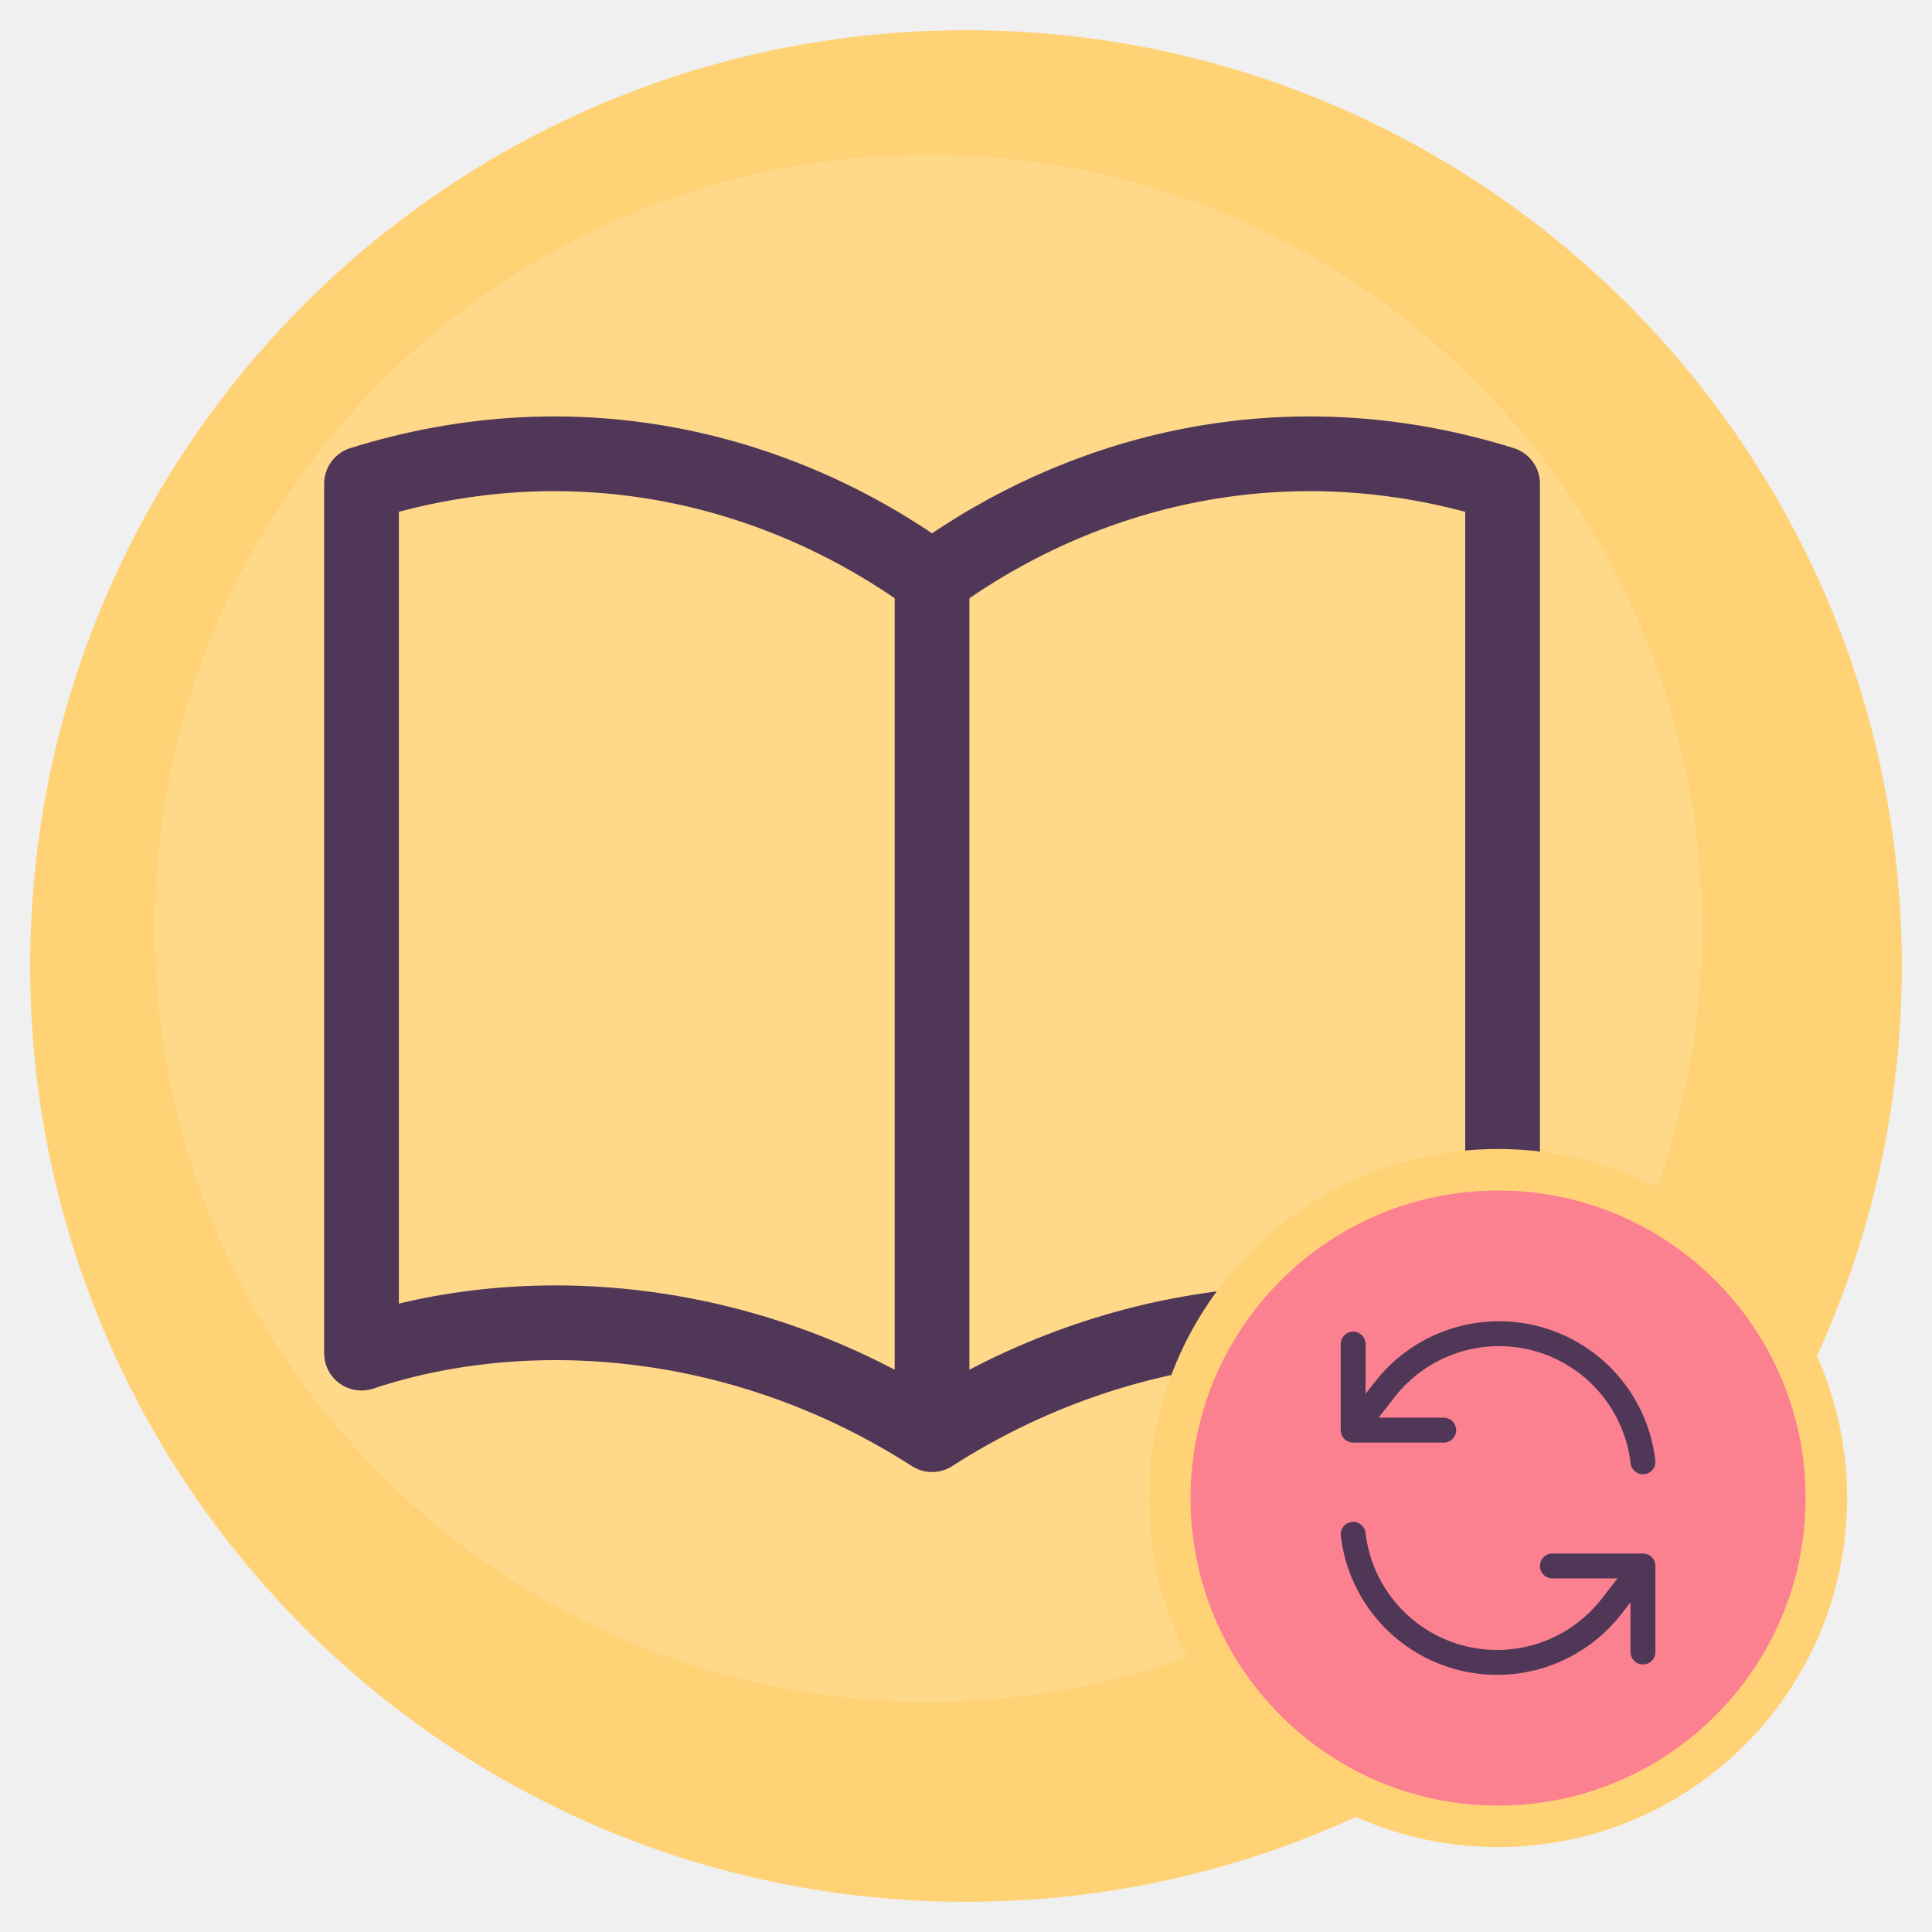
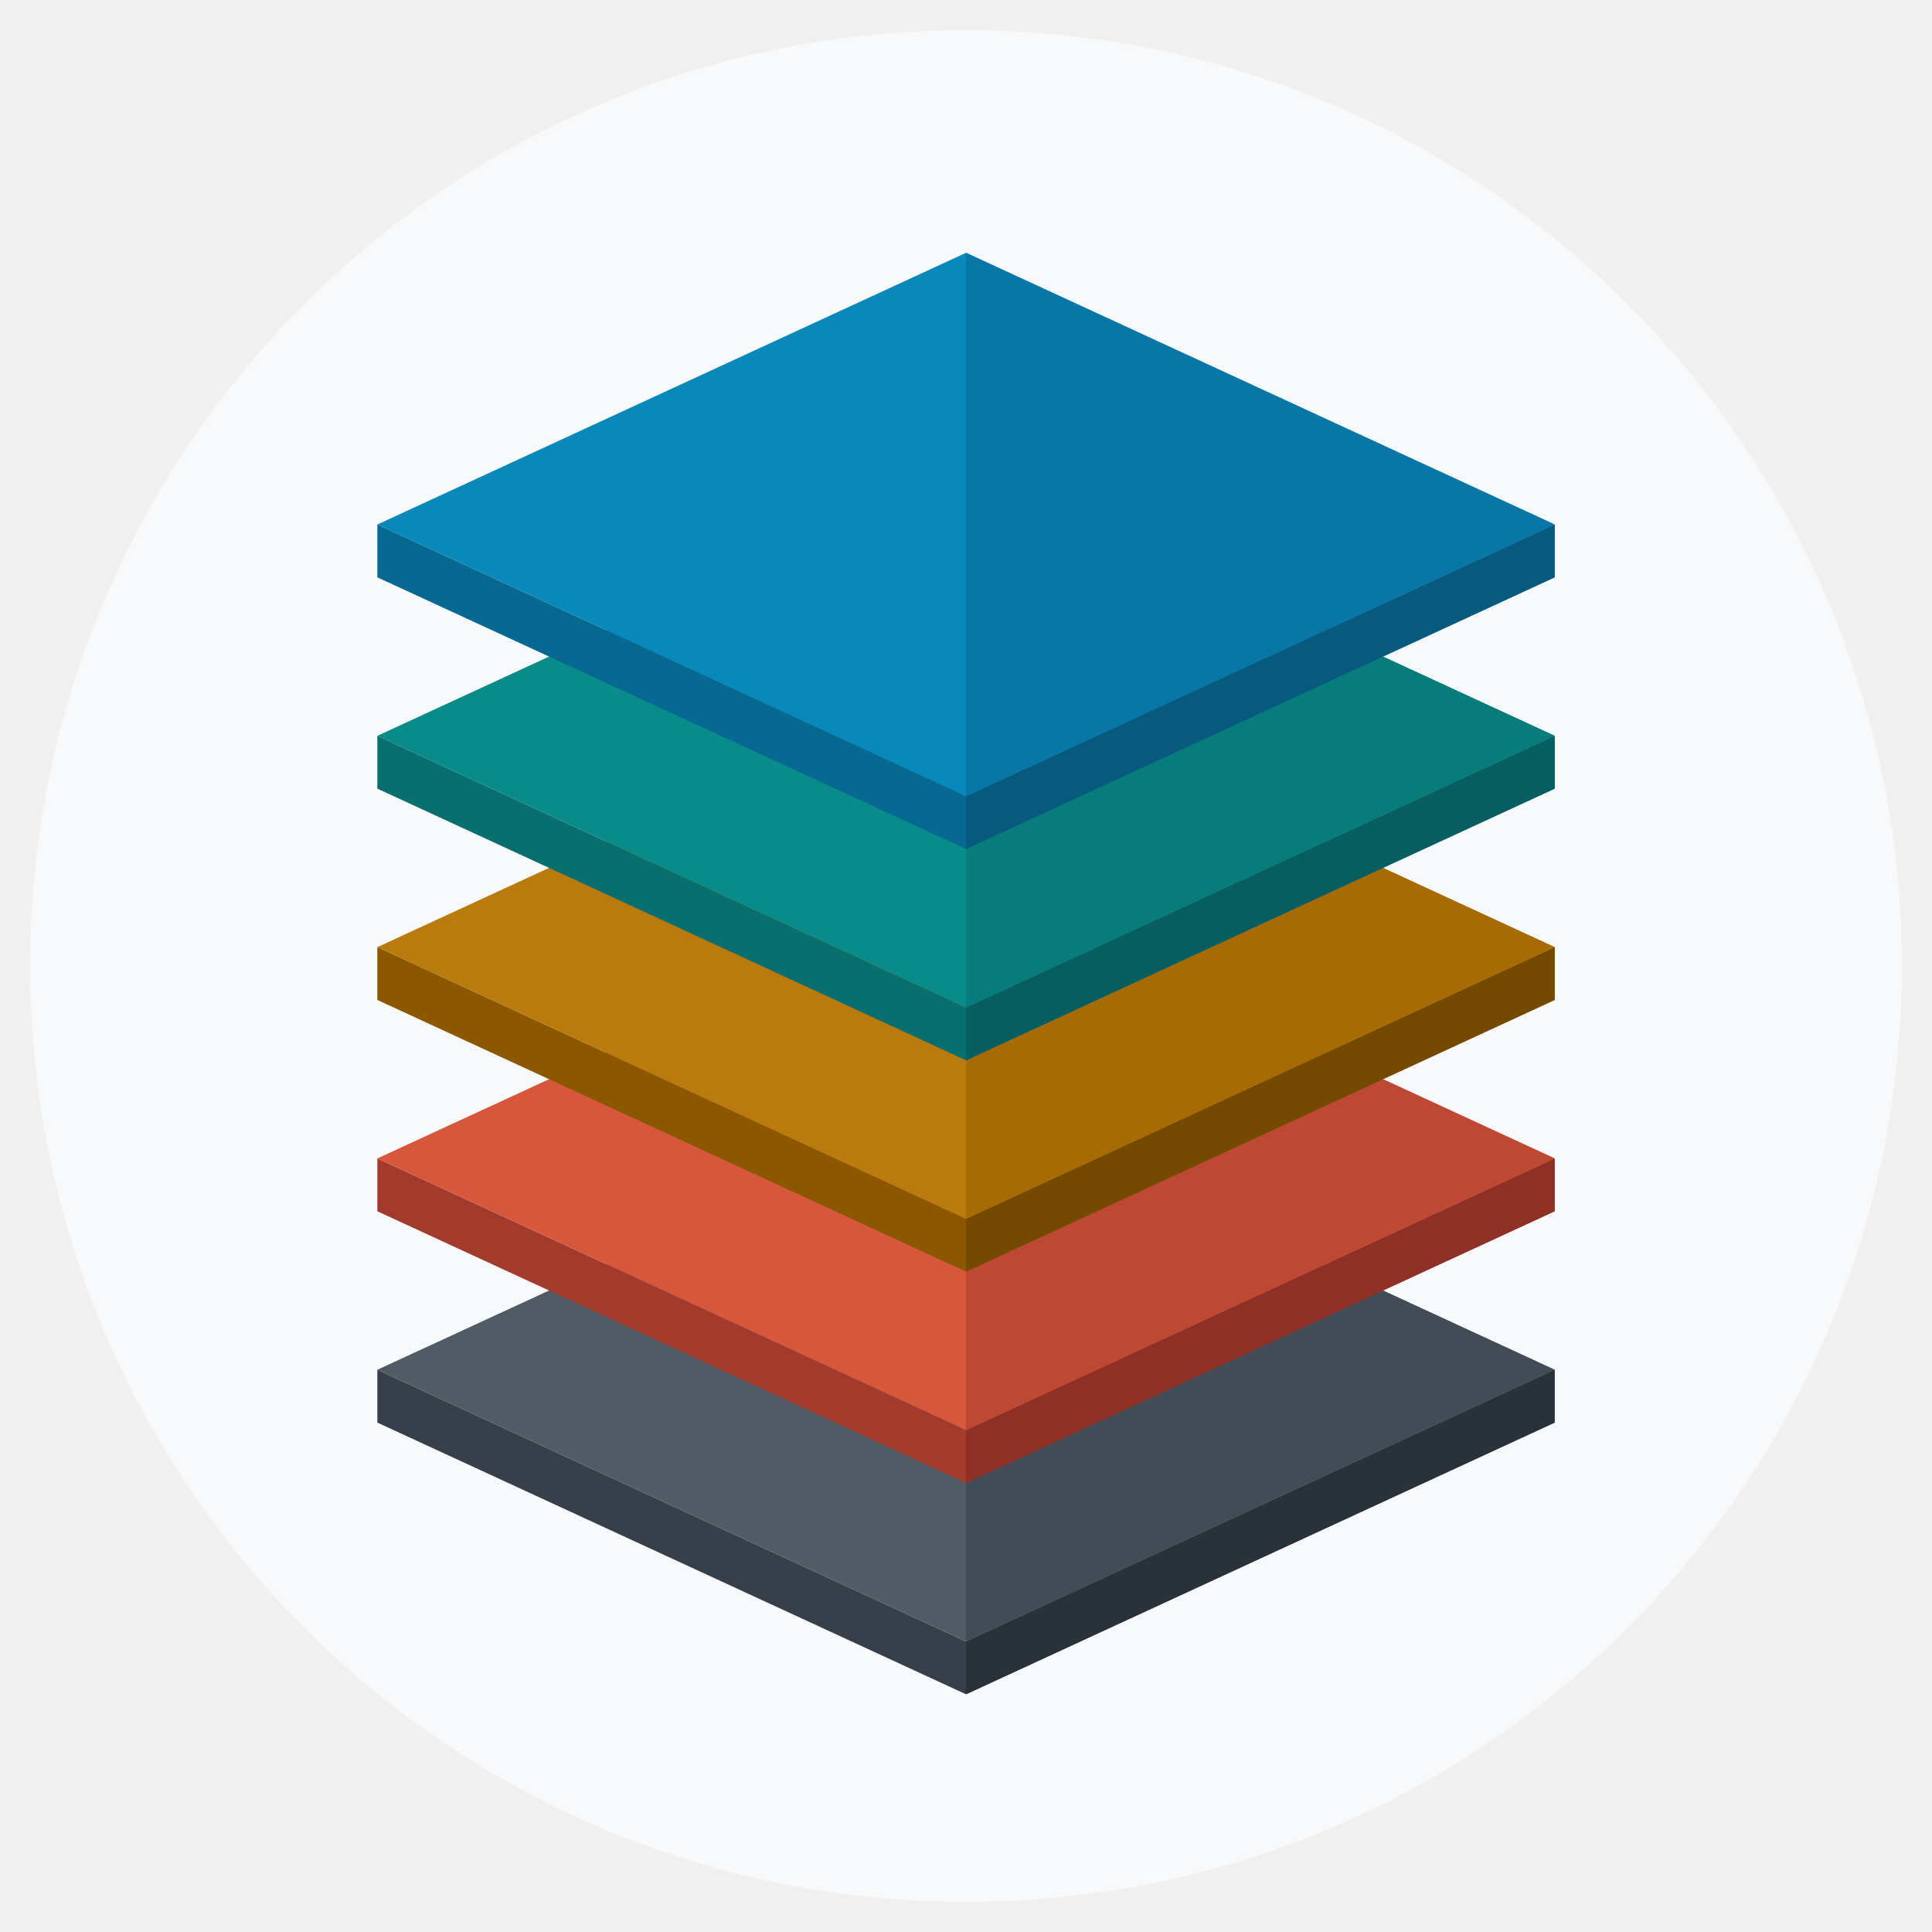
<svg xmlns="http://www.w3.org/2000/svg" viewBox="0 0 512 512" role="img" aria-labelledby="title description">
-   <circle cx="256" cy="256" r="248" fill="#FFD276" />
-   <circle cx="246" cy="246" r="205" fill="#FFFFFF" opacity=".14" />
-   <g transform="translate(67 67) scale(3.60)" fill="none" stroke="#503758" stroke-width="5.5" stroke-linecap="round" stroke-linejoin="round">
-     <path d="M50 87C36 78 20 77 8 81V17c16-5 31-1 42 7 11-8 26-12 42-7v64c-12-4-28-3-42 6zm0-63v63" />
+   <circle cx="256" cy="256" r="248" fill="#f8f9fa" />
+   <g transform="translate(0 291)">
+     <path d="M100 72 256 144 412 72 412 86 256 158 100 86Z" fill="#37404a" />
+     <path d="M256 144 412 72 412 86 256 158Z" fill="#29313a" />
+     <path d="M256 0 100 72 256 144 412 72Z" fill="#505b66" />
+     <path d="M256 0 256 144 412 72Z" fill="#414c57" />
  </g>
-   <circle cx="397" cy="397" r="87" fill="#FC8190" stroke="#FFD276" stroke-width="11" />
-   <g transform="translate(337 337) scale(1.20)" fill="none" stroke="#503758" stroke-width="5.5" stroke-linecap="round" stroke-linejoin="round">
-     <path d="M82 42a32 32 0 0 0-57-16l-7 9m0-19v19h20M18 58a32 32 0 0 0 57 16l7-9m0 19V65H62" />
+   <g transform="translate(0 235)">
+     <path d="M100 72 256 144 412 72 412 86 256 158 100 86Z" fill="#a33b2d" />
+     <path d="M256 144 412 72 412 86 256 158Z" fill="#8e3025" />
+     <path d="M256 0 100 72 256 144 412 72Z" fill="#d7573d" />
+     <path d="M256 0 256 144 412 72Z" fill="#bd4833" />
+   </g>
+   <g transform="translate(0 179)">
+     <path d="M100 72 256 144 412 72 412 86 256 158 100 86Z" fill="#8b5800" />
+     <path d="M256 144 412 72 412 86 256 158Z" fill="#744900" />
+     <path d="M256 0 100 72 256 144 412 72Z" fill="#b97a0e" />
+     <path d="M256 0 256 144 412 72Z" fill="#a66b05" />
+   </g>
+   <g transform="translate(0 123)">
+     <path d="M100 72 256 144 412 72 412 86 256 158 100 86Z" fill="#086e6e" />
+     <path d="M256 144 412 72 412 86 256 158Z" fill="#075d60" />
+     <path d="M256 0 100 72 256 144 412 72Z" fill="#098b89" />
+     <path d="M256 0 256 144 412 72Z" fill="#087c7b" />
+   </g>
+   <g transform="translate(0 67)">
+     <path d="M100 72 256 144 412 72 412 86 256 158 100 86Z" fill="#076992" />
+     <path d="M256 144 412 72 412 86 256 158Z" fill="#075a7e" />
+     <path d="M256 0 100 72 256 144 412 72Z" fill="#0989b9" />
+     <path d="M256 0 256 144 412 72Z" fill="#0877a5" />
  </g>
</svg>
